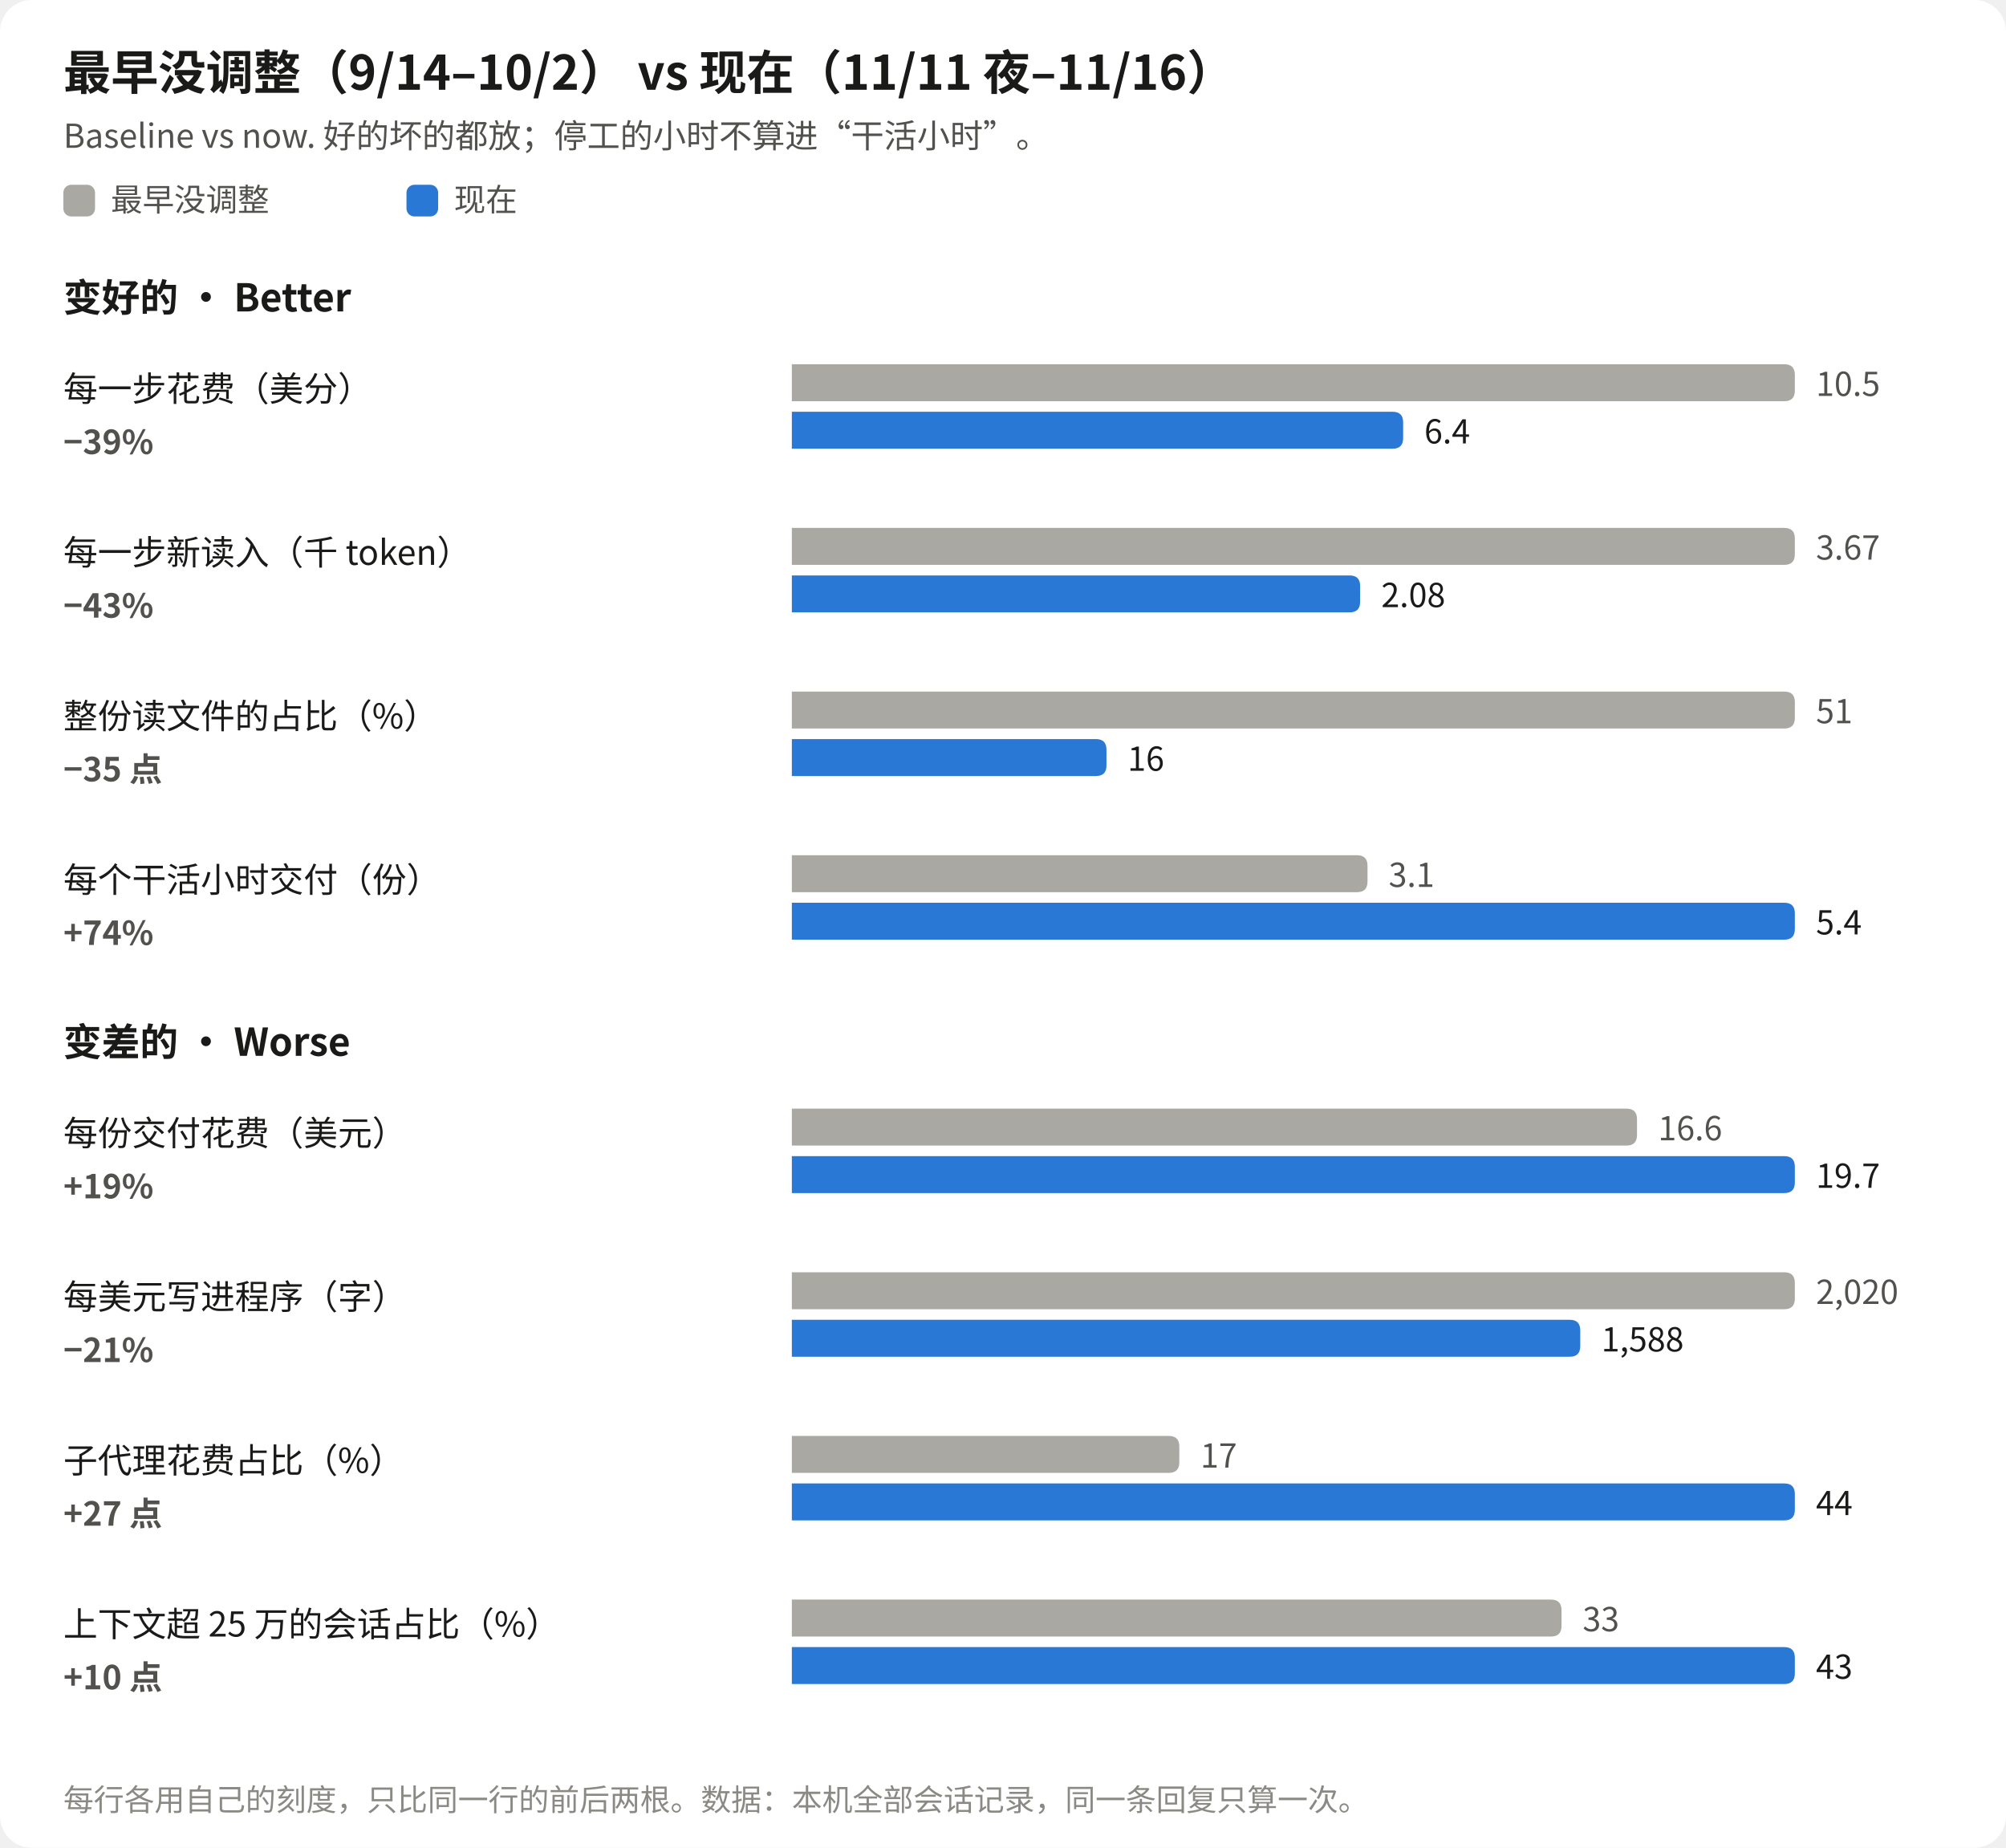
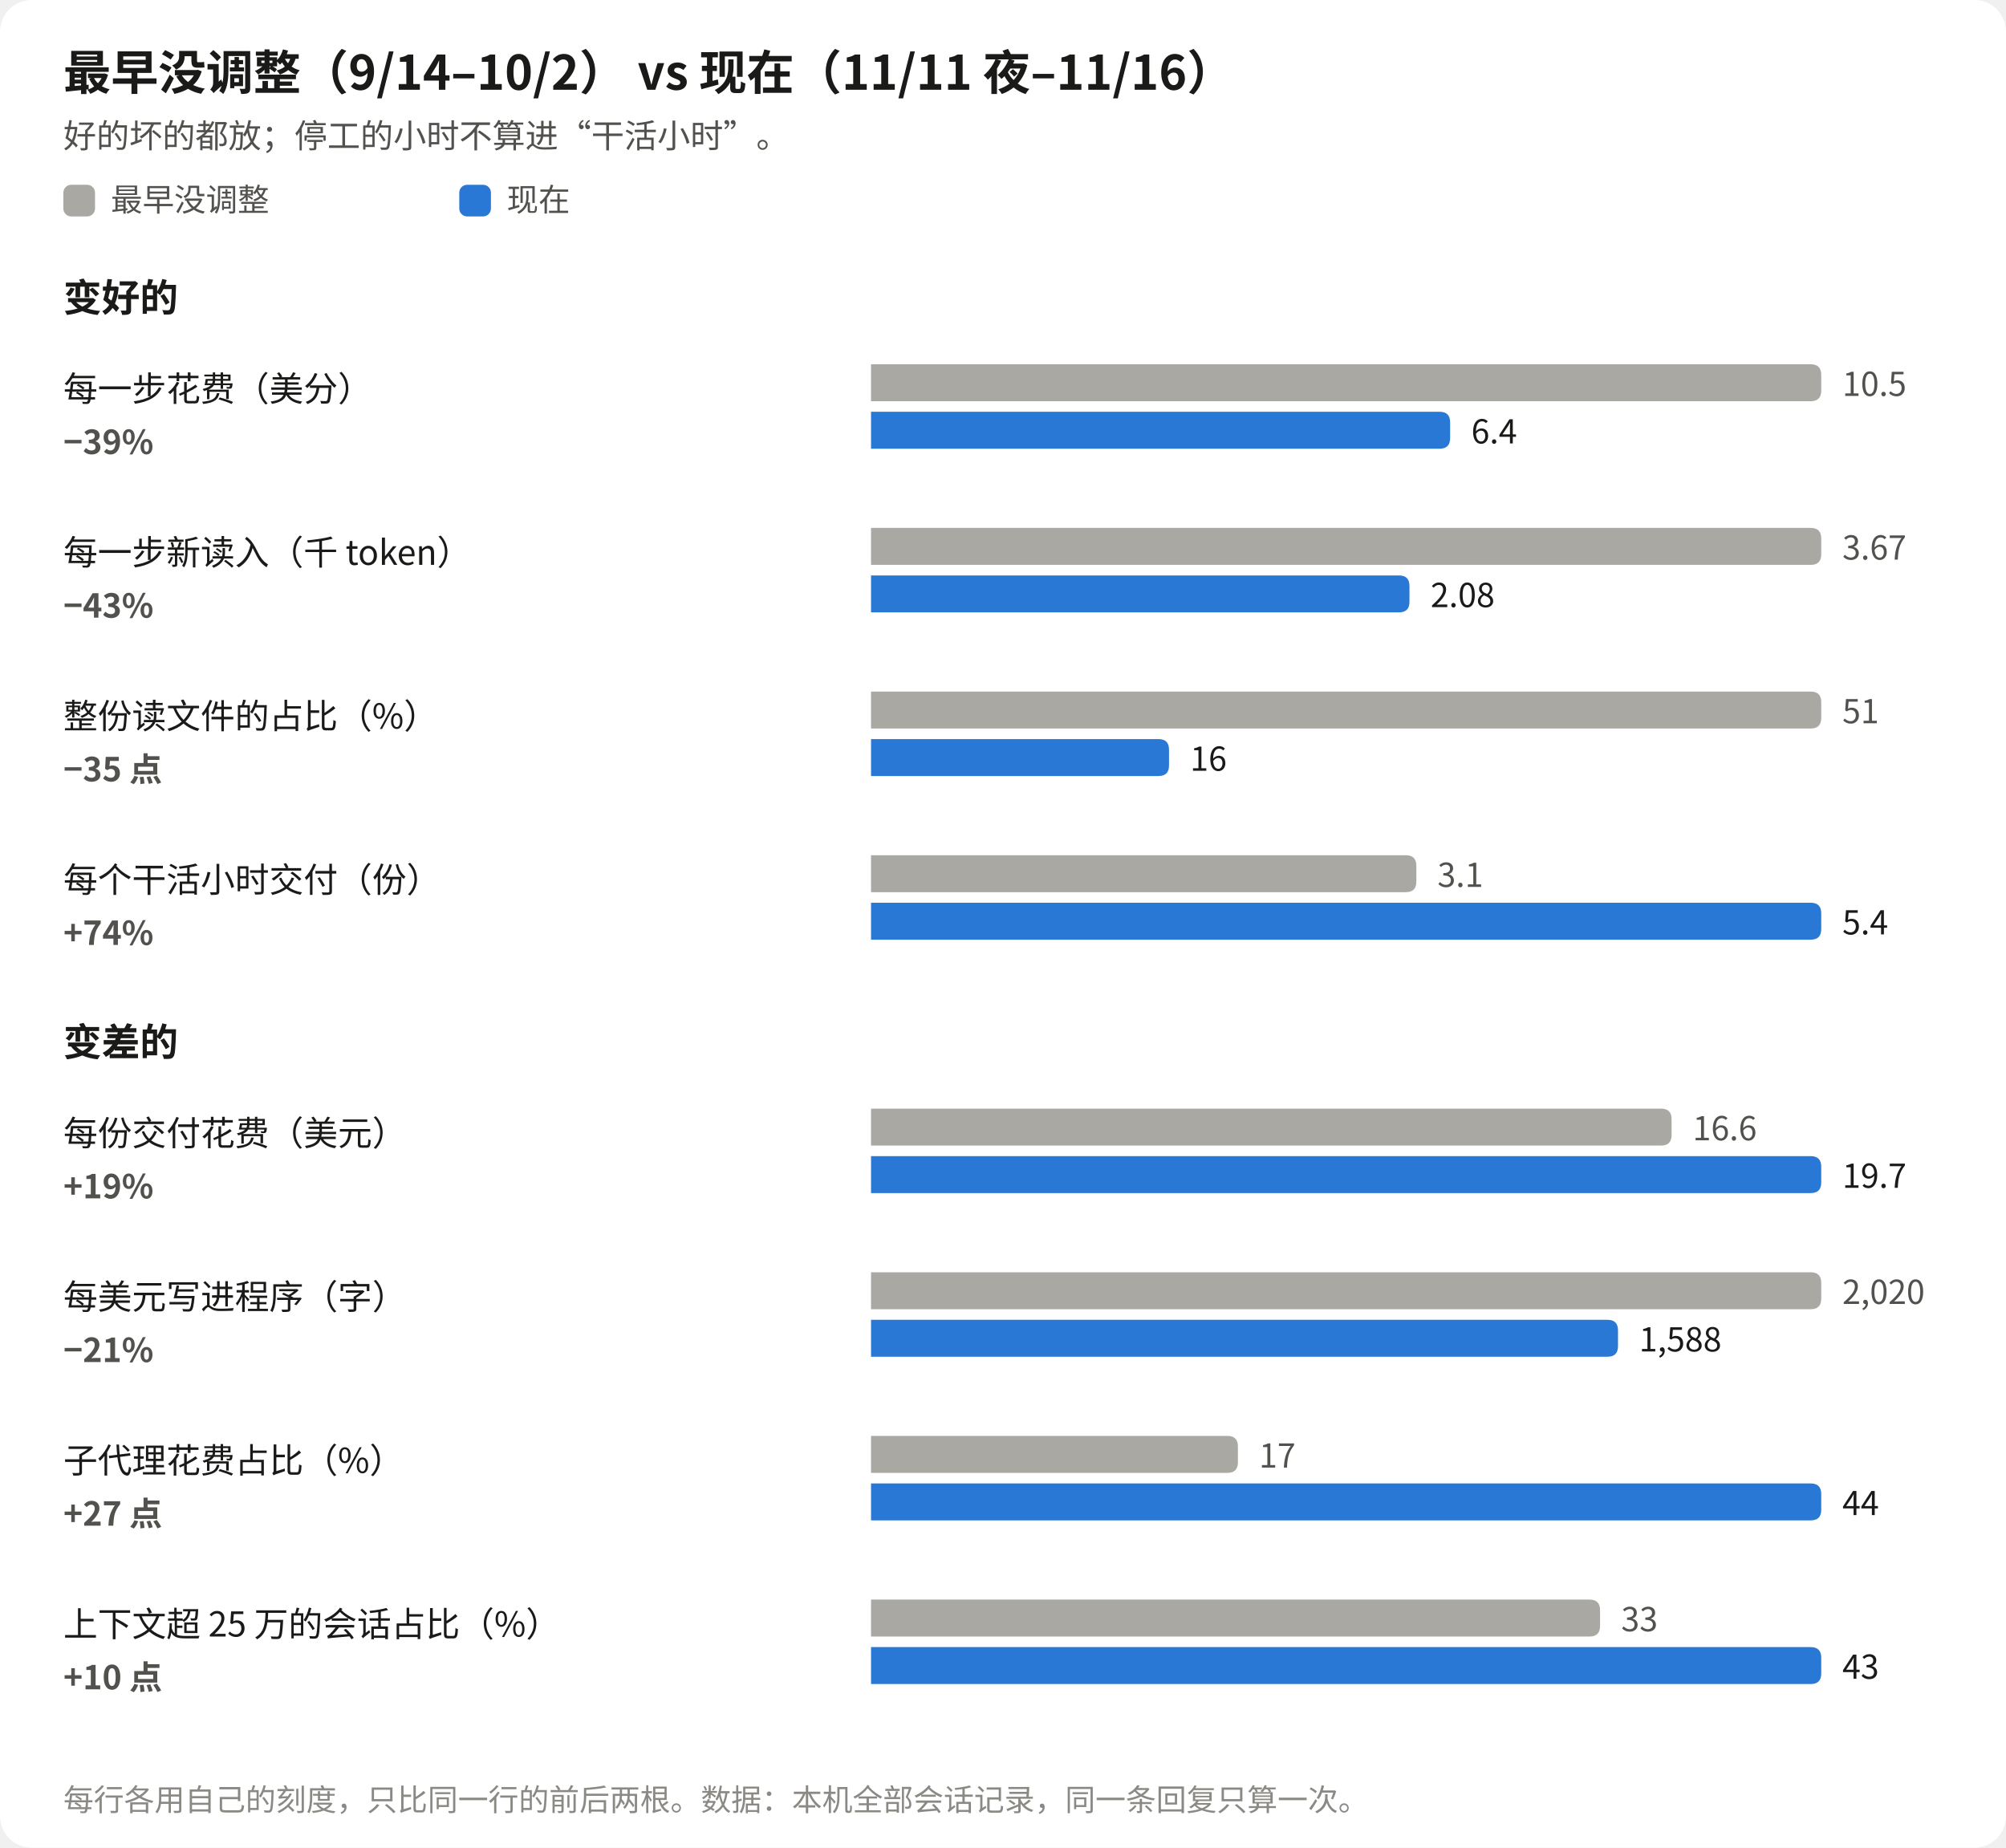
<svg xmlns="http://www.w3.org/2000/svg" width="760" height="700" viewBox="0 0 760 700" font-family="'PingFang SC','Microsoft YaHei','Noto Sans CJK SC','Noto Sans SC',system-ui,sans-serif">
  <rect width="760" height="700" rx="12" fill="#ffffff" />
  <text x="24" y="34" font-size="18" fill="#1a1a19" font-weight="700">最早没调整（9/14–10/2） vs 现在（11/11 夜–11/16）</text>
-   <text x="24" y="56" font-size="12.5" fill="#52514e">Baseline vs now. 好的坏的都放；停工的小时不算进“干活小时”。</text>
+   <text x="24" y="56" font-size="12.5" fill="#52514e">好的坏的都放；停工的小时不算进“干活小时”。</text>
  <rect x="24" y="70" width="12" height="12" rx="3" fill="#a9a8a2" />
  <text x="42" y="80" font-size="12" fill="#52514e">最早没调整</text>
-   <rect x="154" y="70" width="12" height="12" rx="3" fill="#2a78d6" />
-   <text x="172" y="80" font-size="12" fill="#52514e">现在</text>
-   <text x="24" y="118" font-size="14.5" fill="#1a1a19" font-weight="700">变好的 · Better</text>
+   <rect x="174" y="70" width="12" height="12" rx="3" fill="#2a78d6" />
+   <text x="192" y="80" font-size="12" fill="#52514e">现在</text>
+   <text x="24" y="118" font-size="14.5" fill="#1a1a19" font-weight="700">变好的</text>
  <text x="24" y="152" font-size="13" fill="#1a1a19">每一步花费（美分）</text>
  <text x="24" y="172" font-size="12.5" fill="#52514e" font-weight="700">−39%</text>
-   <path d="M300,138H676q4,0 4,4V148q0,4 -4,4H300Z" fill="#a9a8a2" />
-   <text x="688" y="150" font-size="12.5" fill="#52514e">10.5</text>
-   <path d="M300,156H527.6q4,0 4,4V166q0,4 -4,4H300Z" fill="#2a78d6" />
-   <text x="539.6" y="168" font-size="12.5" fill="#1a1a19">6.4</text>
+   <path d="M330,138H686q4,0 4,4V148q0,4 -4,4H330Z" fill="#a9a8a2" />
+   <text x="698" y="150" font-size="12.5" fill="#52514e">10.5</text>
+   <path d="M330,156H545.4q4,0 4,4V166q0,4 -4,4H330Z" fill="#2a78d6" />
+   <text x="557.4" y="168" font-size="12.5" fill="#1a1a19">6.4</text>
  <text x="24" y="214" font-size="13" fill="#1a1a19">每一步新读入（千 token）</text>
  <text x="24" y="234" font-size="12.5" fill="#52514e" font-weight="700">−43%</text>
-   <path d="M300,200H676q4,0 4,4V210q0,4 -4,4H300Z" fill="#a9a8a2" />
-   <text x="688" y="212" font-size="12.5" fill="#52514e">3.67</text>
-   <path d="M300,218H511.3q4,0 4,4V228q0,4 -4,4H300Z" fill="#2a78d6" />
-   <text x="523.3" y="230" font-size="12.5" fill="#1a1a19">2.08</text>
+   <path d="M330,200H686q4,0 4,4V210q0,4 -4,4H330Z" fill="#a9a8a2" />
+   <text x="698" y="212" font-size="12.5" fill="#52514e">3.67</text>
+   <path d="M330,218H530.0q4,0 4,4V228q0,4 -4,4H330Z" fill="#2a78d6" />
+   <text x="542.0" y="230" font-size="12.5" fill="#1a1a19">2.08</text>
  <text x="24" y="276" font-size="13" fill="#1a1a19">整份读文件的占比（%）</text>
  <text x="24" y="296" font-size="12.5" fill="#52514e" font-weight="700">−35 点</text>
-   <path d="M300,262H676q4,0 4,4V272q0,4 -4,4H300Z" fill="#a9a8a2" />
-   <text x="688" y="274" font-size="12.5" fill="#52514e">51</text>
-   <path d="M300,280H415.2q4,0 4,4V290q0,4 -4,4H300Z" fill="#2a78d6" />
-   <text x="427.2" y="292" font-size="12.5" fill="#1a1a19">16</text>
+   <path d="M330,262H686q4,0 4,4V272q0,4 -4,4H330Z" fill="#a9a8a2" />
+   <text x="698" y="274" font-size="12.5" fill="#52514e">51</text>
+   <path d="M330,280H438.9q4,0 4,4V290q0,4 -4,4H330Z" fill="#2a78d6" />
+   <text x="450.9" y="292" font-size="12.5" fill="#1a1a19">16</text>
  <text x="24" y="338" font-size="13" fill="#1a1a19">每个干活小时交付（份）</text>
  <text x="24" y="358" font-size="12.5" fill="#52514e" font-weight="700">+74%</text>
-   <path d="M300,324H514.1q4,0 4,4V334q0,4 -4,4H300Z" fill="#a9a8a2" />
-   <text x="526.1" y="336" font-size="12.5" fill="#52514e">3.1</text>
-   <path d="M300,342H676q4,0 4,4V352q0,4 -4,4H300Z" fill="#2a78d6" />
-   <text x="688" y="354" font-size="12.5" fill="#1a1a19">5.4</text>
-   <text x="24" y="400" font-size="14.5" fill="#1a1a19" font-weight="700">变差的 · Worse</text>
+   <path d="M330,324H532.6q4,0 4,4V334q0,4 -4,4H330Z" fill="#a9a8a2" />
+   <text x="544.6" y="336" font-size="12.5" fill="#52514e">3.1</text>
+   <path d="M330,342H686q4,0 4,4V352q0,4 -4,4H330Z" fill="#2a78d6" />
+   <text x="698" y="354" font-size="12.5" fill="#1a1a19">5.4</text>
+   <text x="24" y="400" font-size="14.5" fill="#1a1a19" font-weight="700">变差的</text>
  <text x="24" y="434" font-size="13" fill="#1a1a19">每份交付花费（美元）</text>
  <text x="24" y="454" font-size="12.5" fill="#52514e" font-weight="700">+19%</text>
-   <path d="M300,420H616.2q4,0 4,4V430q0,4 -4,4H300Z" fill="#a9a8a2" />
-   <text x="628.2" y="432" font-size="12.5" fill="#52514e">16.6</text>
-   <path d="M300,438H676q4,0 4,4V448q0,4 -4,4H300Z" fill="#2a78d6" />
-   <text x="688" y="450" font-size="12.5" fill="#1a1a19">19.7</text>
+   <path d="M330,420H629.3q4,0 4,4V430q0,4 -4,4H330Z" fill="#a9a8a2" />
+   <text x="641.3" y="432" font-size="12.5" fill="#52514e">16.6</text>
+   <path d="M330,438H686q4,0 4,4V448q0,4 -4,4H330Z" fill="#2a78d6" />
+   <text x="698" y="450" font-size="12.5" fill="#1a1a19">19.7</text>
  <text x="24" y="496" font-size="13" fill="#1a1a19">每美元写进程序（字）</text>
  <text x="24" y="516" font-size="12.5" fill="#52514e" font-weight="700">−21%</text>
-   <path d="M300,482H676q4,0 4,4V492q0,4 -4,4H300Z" fill="#a9a8a2" />
-   <text x="688" y="494" font-size="12.5" fill="#52514e">2,020</text>
-   <path d="M300,500H594.7q4,0 4,4V510q0,4 -4,4H300Z" fill="#2a78d6" />
-   <text x="606.7" y="512" font-size="12.5" fill="#1a1a19">1,588</text>
+   <path d="M330,482H686q4,0 4,4V492q0,4 -4,4H330Z" fill="#a9a8a2" />
+   <text x="698" y="494" font-size="12.5" fill="#52514e">2,020</text>
+   <path d="M330,500H609.0q4,0 4,4V510q0,4 -4,4H330Z" fill="#2a78d6" />
+   <text x="621.0" y="512" font-size="12.5" fill="#1a1a19">1,588</text>
  <text x="24" y="558" font-size="13" fill="#1a1a19">子代理花费占比（%）</text>
  <text x="24" y="578" font-size="12.5" fill="#52514e" font-weight="700">+27 点</text>
-   <path d="M300,544H442.8q4,0 4,4V554q0,4 -4,4H300Z" fill="#a9a8a2" />
-   <text x="454.8" y="556" font-size="12.5" fill="#52514e">17</text>
-   <path d="M300,562H676q4,0 4,4V572q0,4 -4,4H300Z" fill="#2a78d6" />
-   <text x="688" y="574" font-size="12.5" fill="#1a1a19">44</text>
+   <path d="M330,544H465.0q4,0 4,4V554q0,4 -4,4H330Z" fill="#a9a8a2" />
+   <text x="477.0" y="556" font-size="12.5" fill="#52514e">17</text>
+   <path d="M330,562H686q4,0 4,4V572q0,4 -4,4H330Z" fill="#2a78d6" />
+   <text x="698" y="574" font-size="12.5" fill="#1a1a19">44</text>
  <text x="24" y="620" font-size="13" fill="#1a1a19">上下文超 25 万的会话占比（%）</text>
  <text x="24" y="640" font-size="12.5" fill="#52514e" font-weight="700">+10 点</text>
-   <path d="M300,606H587.6q4,0 4,4V616q0,4 -4,4H300Z" fill="#a9a8a2" />
-   <text x="599.6" y="618" font-size="12.5" fill="#52514e">33</text>
-   <path d="M300,624H676q4,0 4,4V634q0,4 -4,4H300Z" fill="#2a78d6" />
-   <text x="688" y="636" font-size="12.5" fill="#1a1a19">43</text>
+   <path d="M330,606H602.2q4,0 4,4V616q0,4 -4,4H330Z" fill="#a9a8a2" />
+   <text x="614.2" y="618" font-size="12.5" fill="#52514e">33</text>
+   <path d="M330,624H686q4,0 4,4V634q0,4 -4,4H330Z" fill="#2a78d6" />
+   <text x="698" y="636" font-size="12.5" fill="#1a1a19">43</text>
  <text x="24" y="686" font-size="11.5" fill="#8a8984">每行各用自己的刻度，只比同一行的前后两根。数据：本机全部会话记录，同一条回复只算一次。</text>
</svg>
